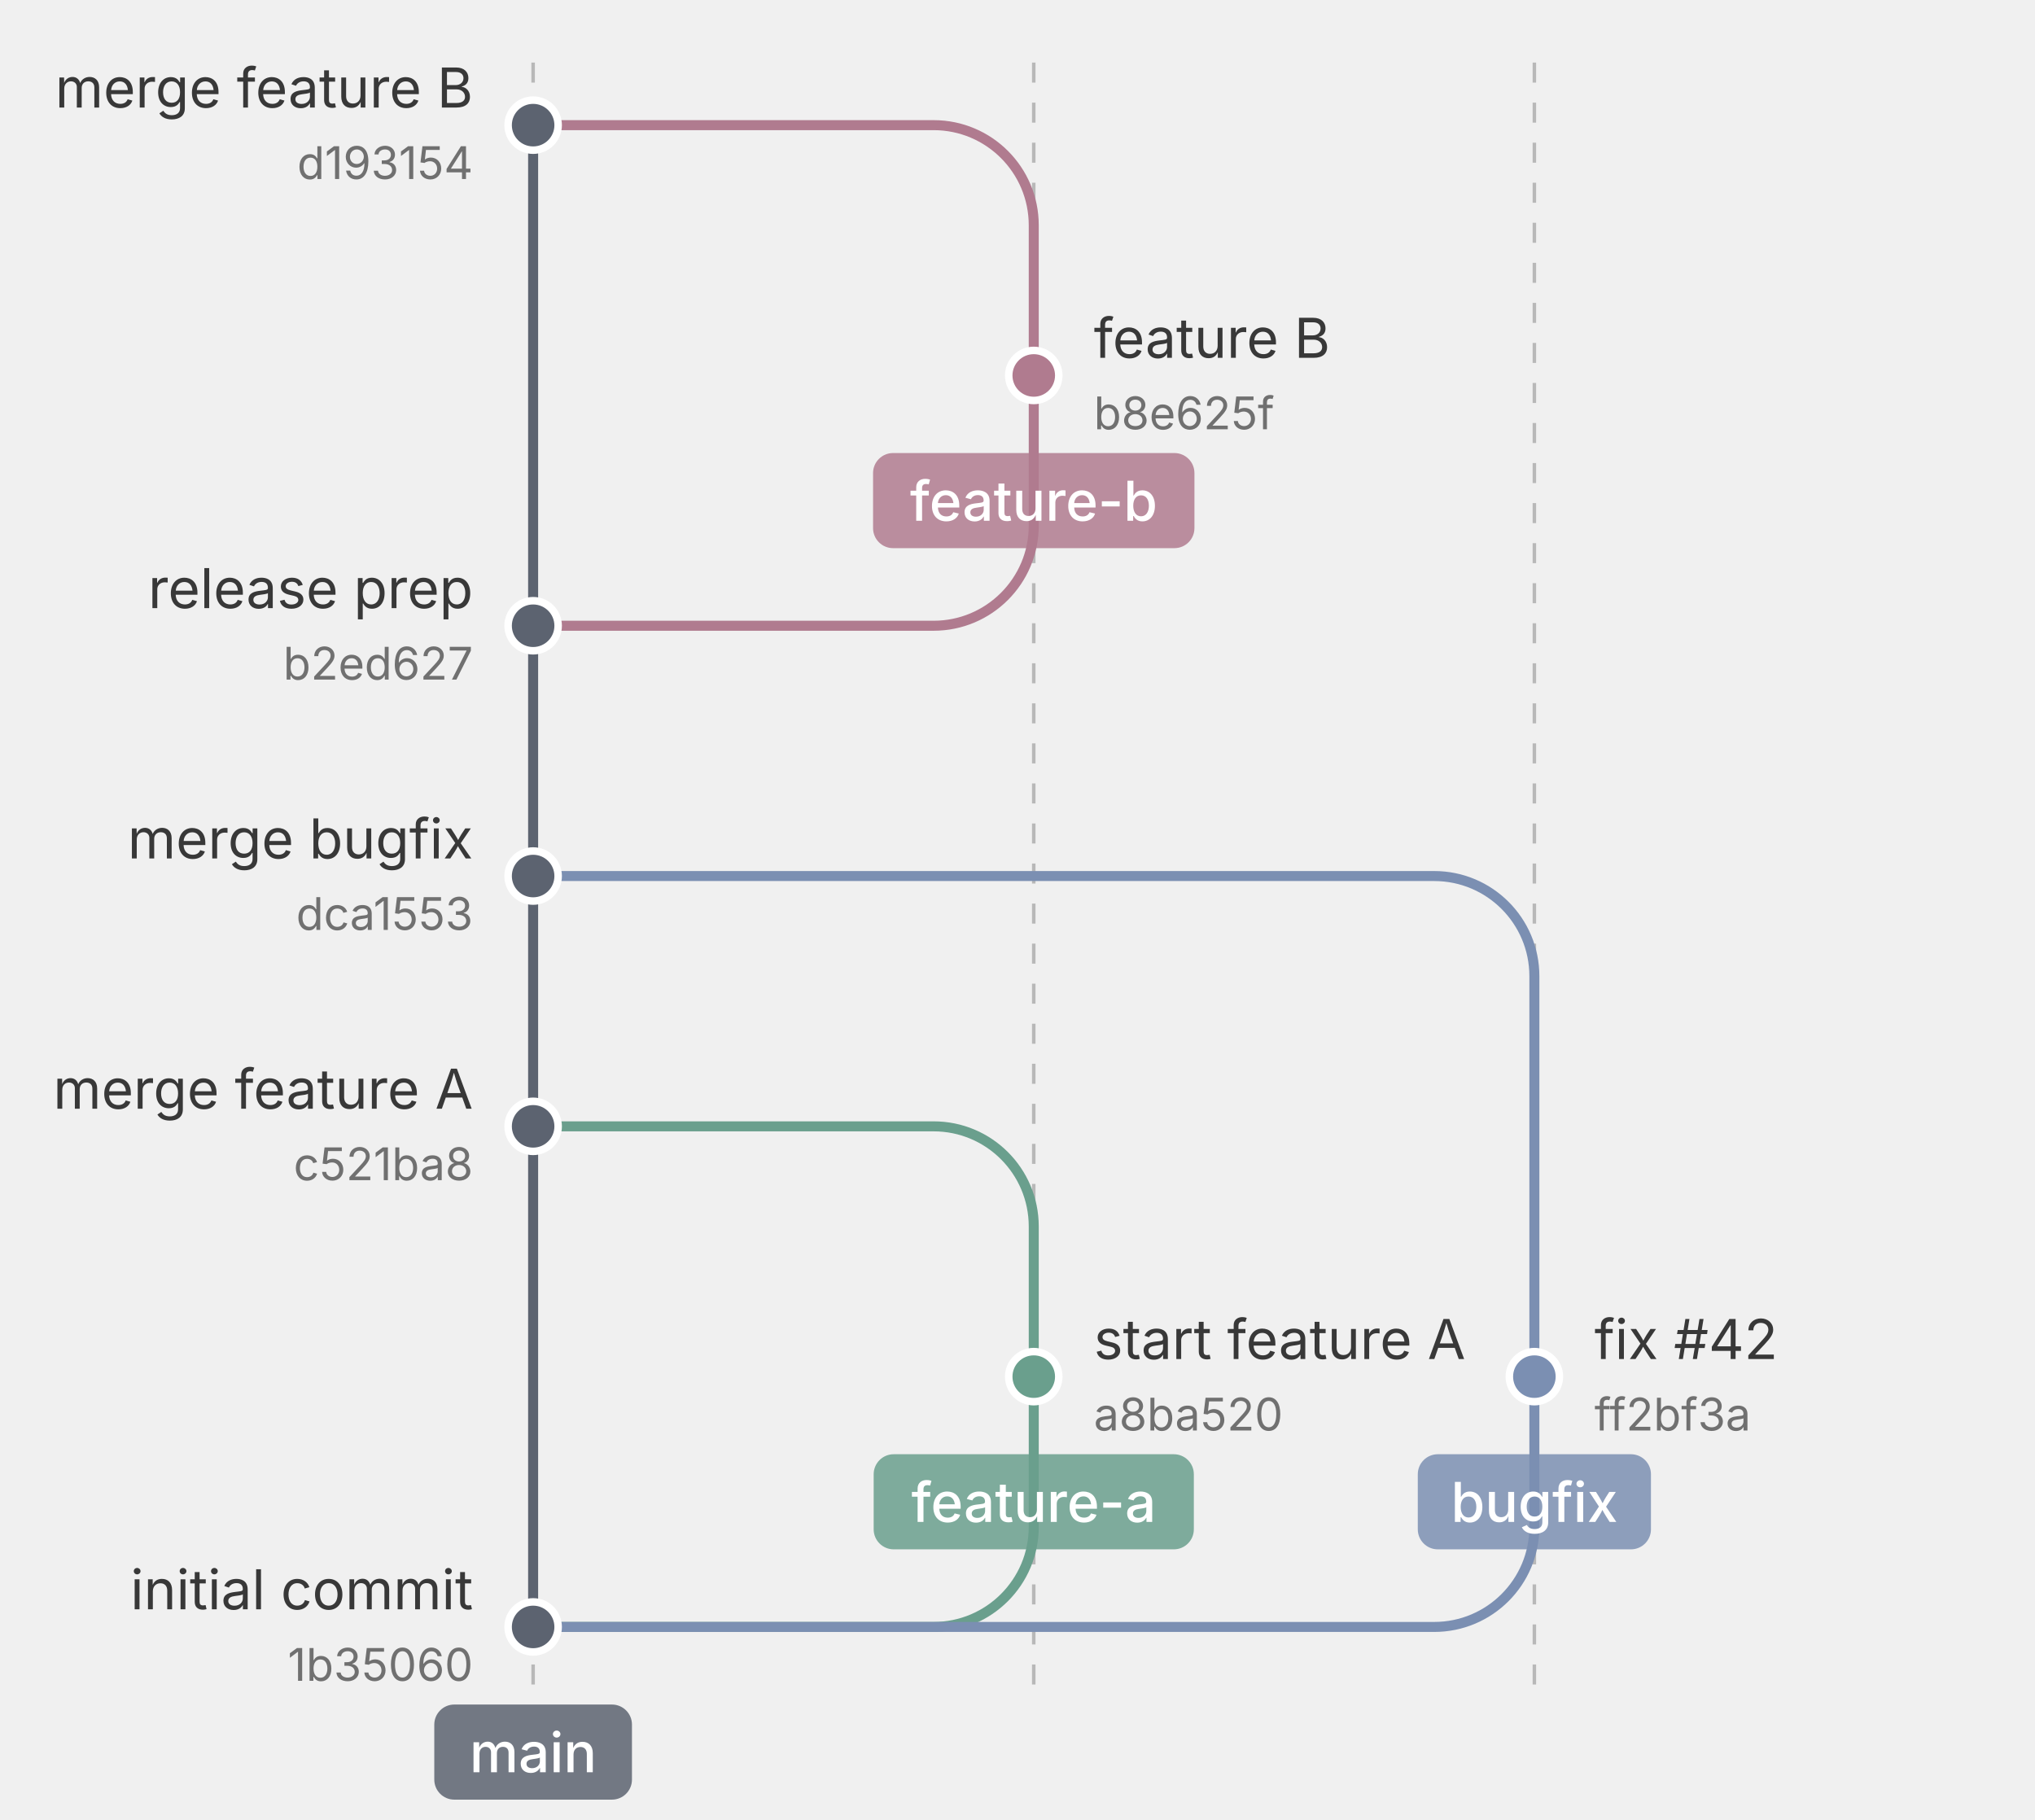
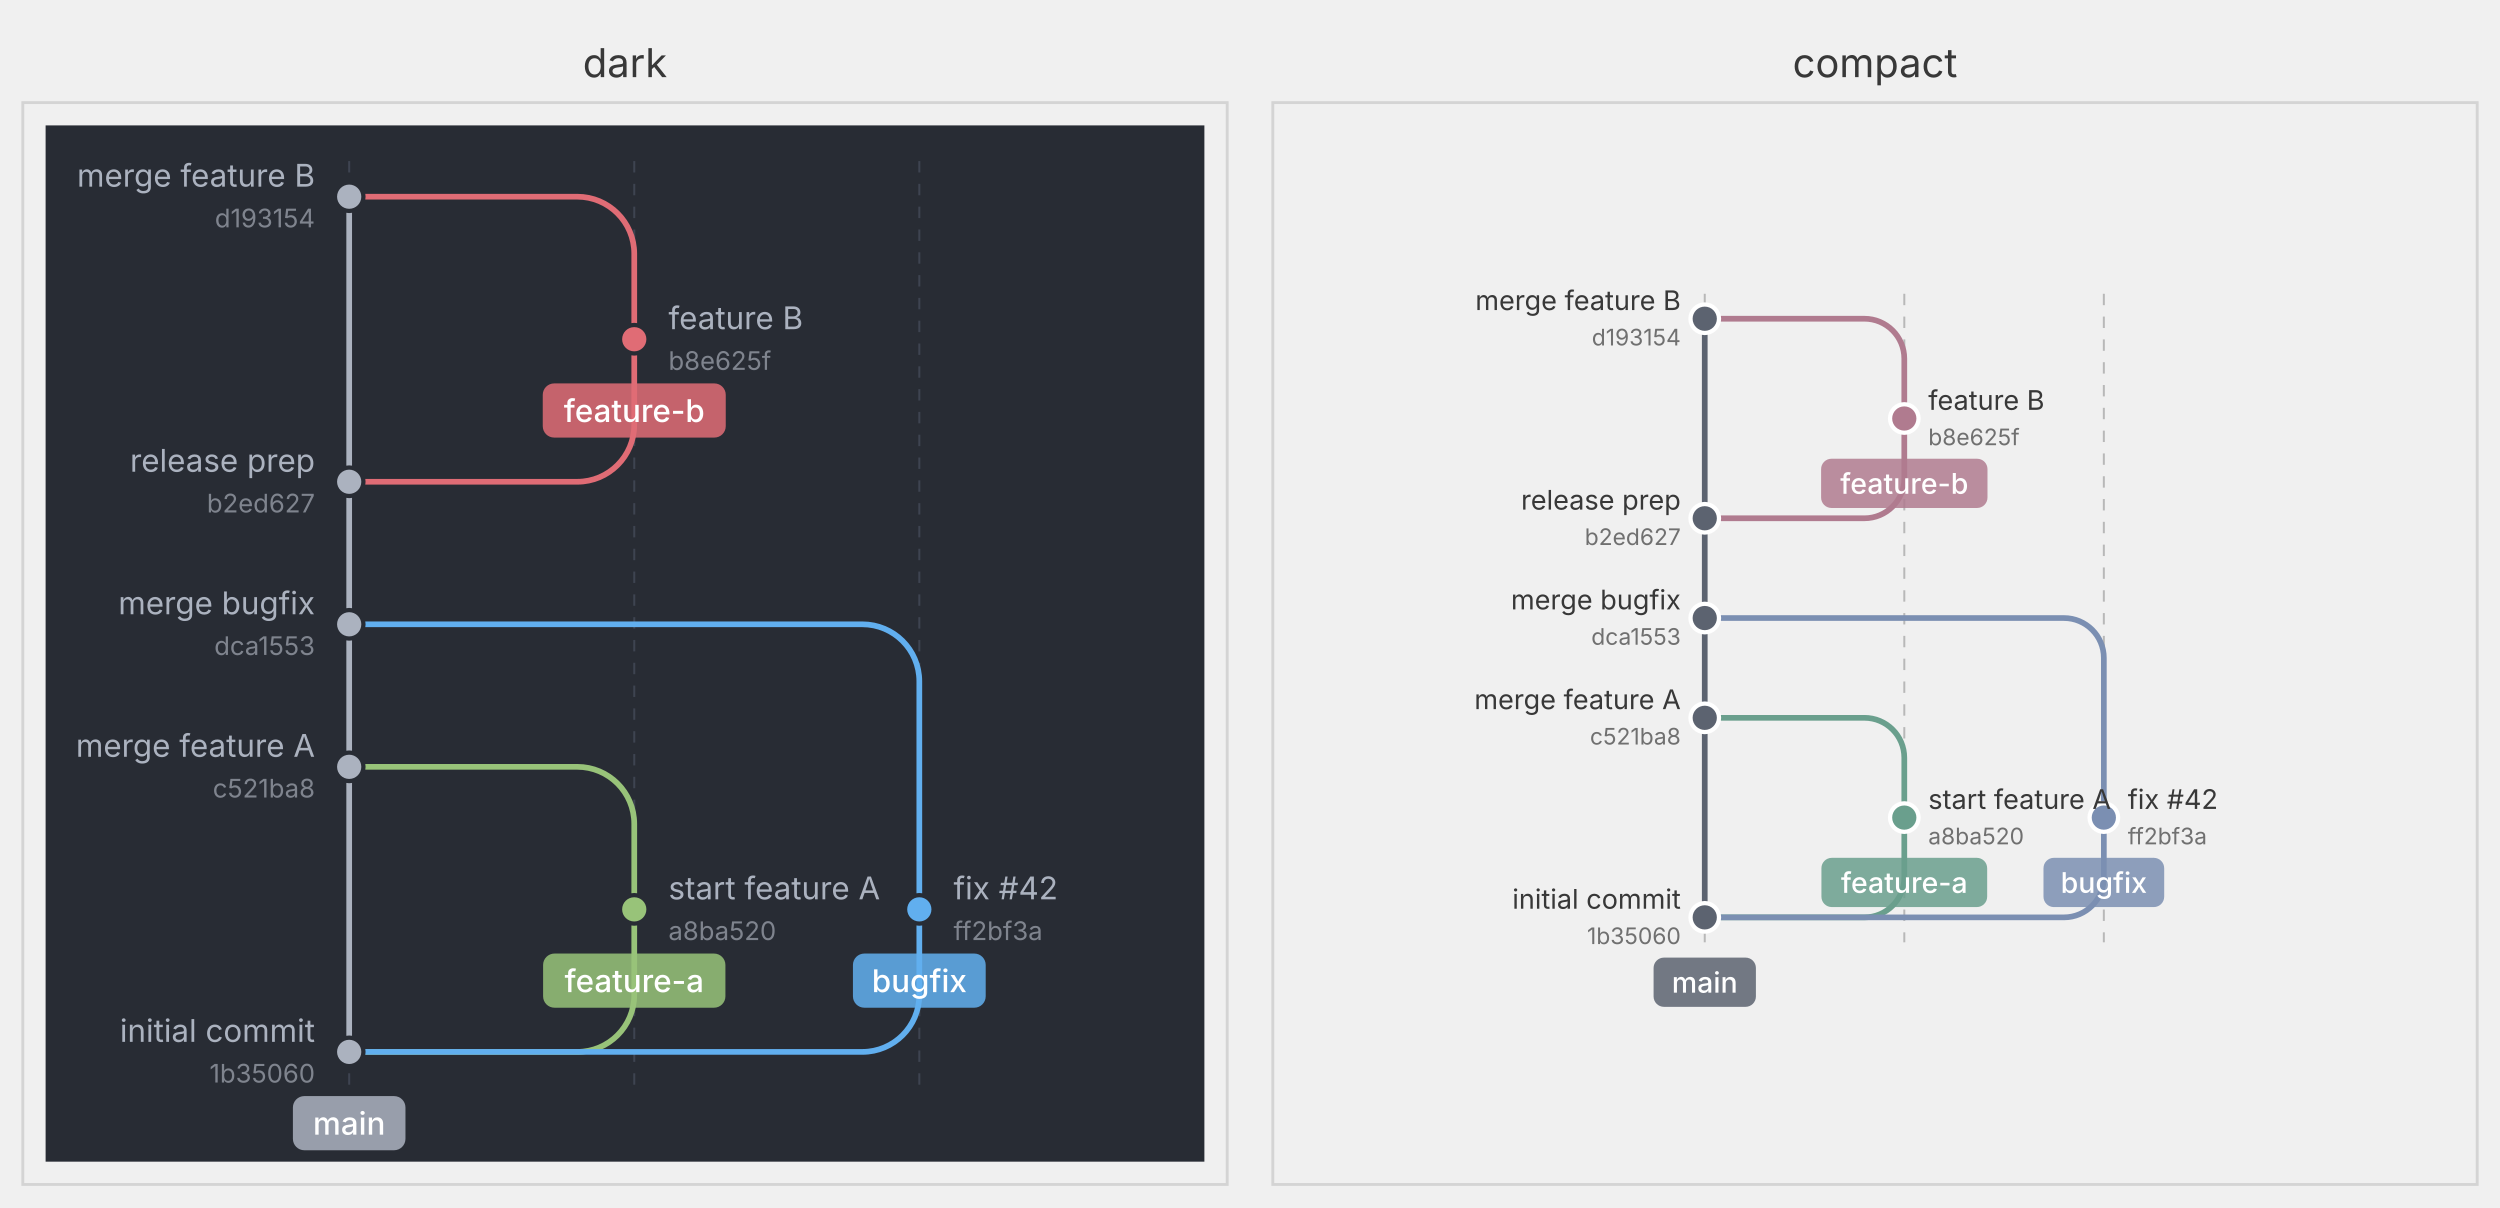
- <svg xmlns="http://www.w3.org/2000/svg" width="406.492" height="363.5" viewBox="0 0 406.492 363.5">
+ <svg xmlns="http://www.w3.org/2000/svg" width="876.984" height="423.5" viewBox="0 0 876.984 423.5">
  <defs>
</defs>
-   <path d="M106.492,12.5 L106.492,337.5" stroke="#b8b8b8" stroke-width="0.7" stroke-dasharray="4,4" />
-   <path d="M206.492,12.5 L206.492,337.5" stroke="#b8b8b8" stroke-width="0.7" stroke-dasharray="4,4" />
-   <path d="M306.492,12.5 L306.492,337.5" stroke="#b8b8b8" stroke-width="0.7" stroke-dasharray="4,4" />
-   <path d="M106.492,325.0 L186.492,325.0 A20,20,0,0,0,206.492,305.0 L206.492,275.0" stroke="#6a9f8d" stroke-width="2" fill="none" stroke-linecap="round" />
-   <path d="M106.492,325.0 L286.492,325.0 A20,20,0,0,0,306.492,305.0 L306.492,275.0" stroke="#7b8fb2" stroke-width="2" fill="none" stroke-linecap="round" />
-   <path d="M106.492,125.0 L186.492,125.0 A20,20,0,0,0,206.492,105.0 L206.492,75.0" stroke="#b07b8f" stroke-width="2" fill="none" stroke-linecap="round" />
-   <path d="M206.492,275.0 L206.492,245.0 A20,20,0,0,0,186.492,225.0 L106.492,225.0" stroke="#6a9f8d" stroke-width="2" fill="none" stroke-linecap="round" />
-   <path d="M306.492,275.0 L306.492,195.0 A20,20,0,0,0,286.492,175.0 L106.492,175.0" stroke="#7b8fb2" stroke-width="2" fill="none" stroke-linecap="round" />
-   <path d="M206.492,75.0 L206.492,45.0 A20,20,0,0,0,186.492,25.0 L106.492,25.0" stroke="#b07b8f" stroke-width="2" fill="none" stroke-linecap="round" />
-   <path d="M106.492,325.0 L106.492,25.0" stroke="#5c6370" stroke-width="2" stroke-linecap="round" />
-   <rect x="86.75" y="340.5" width="39.484" height="19.0" rx="4" ry="4" fill="#5c6370" opacity="0.85" />
-   <text x="106.492" y="350.0" font-size="11.0" text-anchor="middle" dominant-baseline="middle" fill="white" font-family="'Inter', 'Helvetica Neue', Helvetica, Arial, sans-serif" font-weight="500">main</text>
-   <rect x="174.515" y="290.5" width="63.955" height="19.0" rx="4" ry="4" fill="#6a9f8d" opacity="0.85" />
-   <text x="206.492" y="300.0" font-size="11.0" text-anchor="middle" dominant-baseline="middle" fill="white" font-family="'Inter', 'Helvetica Neue', Helvetica, Arial, sans-serif" font-weight="500">feature-a</text>
-   <rect x="283.205" y="290.5" width="46.574" height="19.0" rx="4" ry="4" fill="#7b8fb2" opacity="0.85" />
-   <text x="306.492" y="300.0" font-size="11.0" text-anchor="middle" dominant-baseline="middle" fill="white" font-family="'Inter', 'Helvetica Neue', Helvetica, Arial, sans-serif" font-weight="500">bugfix</text>
-   <rect x="174.394" y="90.5" width="64.196" height="19.0" rx="4" ry="4" fill="#b07b8f" opacity="0.85" />
-   <text x="206.492" y="100.0" font-size="11.0" text-anchor="middle" dominant-baseline="middle" fill="white" font-family="'Inter', 'Helvetica Neue', Helvetica, Arial, sans-serif" font-weight="500">feature-b</text>
-   <circle cx="106.492" cy="325.0" r="5" fill="#5c6370" stroke="white" stroke-width="1.5" />
-   <circle cx="206.492" cy="275.0" r="5" fill="#6a9f8d" stroke="white" stroke-width="1.5" />
-   <circle cx="306.492" cy="275.0" r="5" fill="#7b8fb2" stroke="white" stroke-width="1.5" />
-   <circle cx="106.492" cy="225.0" r="5" fill="#5c6370" stroke="white" stroke-width="1.5" />
-   <circle cx="106.492" cy="175.0" r="5" fill="#5c6370" stroke="white" stroke-width="1.5" />
-   <circle cx="106.492" cy="125.0" r="5" fill="#5c6370" stroke="white" stroke-width="1.5" />
-   <circle cx="206.492" cy="75.0" r="5" fill="#b07b8f" stroke="white" stroke-width="1.5" />
-   <circle cx="106.492" cy="25.0" r="5" fill="#5c6370" stroke="white" stroke-width="1.5" />
-   <text x="94.492" y="317.5" font-size="11.0" text-anchor="end" dominant-baseline="middle" fill="#383838" font-family="'Inter', 'Helvetica Neue', Helvetica, Arial, sans-serif" font-weight="400">initial commit</text>
-   <text x="94.492" y="332.5" font-size="9.0" text-anchor="end" dominant-baseline="middle" fill="#707070" font-family="'Inter', 'Helvetica Neue', Helvetica, Arial, sans-serif" font-weight="400">1b35060</text>
-   <text x="218.492" y="267.5" font-size="11.0" text-anchor="start" dominant-baseline="middle" fill="#383838" font-family="'Inter', 'Helvetica Neue', Helvetica, Arial, sans-serif" font-weight="400">start feature A</text>
-   <text x="218.492" y="282.5" font-size="9.0" text-anchor="start" dominant-baseline="middle" fill="#707070" font-family="'Inter', 'Helvetica Neue', Helvetica, Arial, sans-serif" font-weight="400">a8ba520</text>
-   <text x="318.492" y="267.5" font-size="11.0" text-anchor="start" dominant-baseline="middle" fill="#383838" font-family="'Inter', 'Helvetica Neue', Helvetica, Arial, sans-serif" font-weight="400">fix #42</text>
-   <text x="318.492" y="282.5" font-size="9.0" text-anchor="start" dominant-baseline="middle" fill="#707070" font-family="'Inter', 'Helvetica Neue', Helvetica, Arial, sans-serif" font-weight="400">ff2bf3a</text>
-   <text x="94.492" y="217.5" font-size="11.0" text-anchor="end" dominant-baseline="middle" fill="#383838" font-family="'Inter', 'Helvetica Neue', Helvetica, Arial, sans-serif" font-weight="400">merge feature A</text>
-   <text x="94.492" y="232.5" font-size="9.0" text-anchor="end" dominant-baseline="middle" fill="#707070" font-family="'Inter', 'Helvetica Neue', Helvetica, Arial, sans-serif" font-weight="400">c521ba8</text>
-   <text x="94.492" y="167.5" font-size="11.0" text-anchor="end" dominant-baseline="middle" fill="#383838" font-family="'Inter', 'Helvetica Neue', Helvetica, Arial, sans-serif" font-weight="400">merge bugfix</text>
-   <text x="94.492" y="182.5" font-size="9.0" text-anchor="end" dominant-baseline="middle" fill="#707070" font-family="'Inter', 'Helvetica Neue', Helvetica, Arial, sans-serif" font-weight="400">dca1553</text>
-   <text x="94.492" y="117.5" font-size="11.0" text-anchor="end" dominant-baseline="middle" fill="#383838" font-family="'Inter', 'Helvetica Neue', Helvetica, Arial, sans-serif" font-weight="400">release prep</text>
-   <text x="94.492" y="132.5" font-size="9.0" text-anchor="end" dominant-baseline="middle" fill="#707070" font-family="'Inter', 'Helvetica Neue', Helvetica, Arial, sans-serif" font-weight="400">b2ed627</text>
-   <text x="218.492" y="67.5" font-size="11.0" text-anchor="start" dominant-baseline="middle" fill="#383838" font-family="'Inter', 'Helvetica Neue', Helvetica, Arial, sans-serif" font-weight="400">feature B</text>
-   <text x="218.492" y="82.5" font-size="9.0" text-anchor="start" dominant-baseline="middle" fill="#707070" font-family="'Inter', 'Helvetica Neue', Helvetica, Arial, sans-serif" font-weight="400">b8e625f</text>
-   <text x="94.492" y="17.5" font-size="11.0" text-anchor="end" dominant-baseline="middle" fill="#383838" font-family="'Inter', 'Helvetica Neue', Helvetica, Arial, sans-serif" font-weight="400">merge feature B</text>
-   <text x="94.492" y="32.5" font-size="9.0" text-anchor="end" dominant-baseline="middle" fill="#707070" font-family="'Inter', 'Helvetica Neue', Helvetica, Arial, sans-serif" font-weight="400">d193154</text>
+   <text x="219.246" y="22.0" font-size="14" text-anchor="middle" dominant-baseline="middle" font-family="'Inter', 'Helvetica Neue', Helvetica, Arial, sans-serif" fill="#383838">dark</text>
+   <rect x="8.0" y="36" width="422.492" height="379.5" stroke="#d4d4d4" stroke-width="1" fill="none" />
+   <svg x="16.0" y="44.0" width="406.492" height="363.5" viewBox="0 0 406.492 363.5">
+     <defs>
+ </defs>
+     <rect x="0" y="0" width="406.492" height="363.5" fill="#282c34" />
+     <path d="M106.492,12.5 L106.492,337.5" stroke="#3e4451" stroke-width="0.7" stroke-dasharray="4,4" />
+     <path d="M206.492,12.5 L206.492,337.5" stroke="#3e4451" stroke-width="0.7" stroke-dasharray="4,4" />
+     <path d="M306.492,12.5 L306.492,337.5" stroke="#3e4451" stroke-width="0.7" stroke-dasharray="4,4" />
+     <path d="M106.492,325.0 L186.492,325.0 A20,20,0,0,0,206.492,305.0 L206.492,275.0" stroke="#98c379" stroke-width="2" fill="none" stroke-linecap="round" />
+     <path d="M106.492,325.0 L286.492,325.0 A20,20,0,0,0,306.492,305.0 L306.492,275.0" stroke="#61afef" stroke-width="2" fill="none" stroke-linecap="round" />
+     <path d="M106.492,125.0 L186.492,125.0 A20,20,0,0,0,206.492,105.0 L206.492,75.0" stroke="#e06c75" stroke-width="2" fill="none" stroke-linecap="round" />
+     <path d="M206.492,275.0 L206.492,245.0 A20,20,0,0,0,186.492,225.0 L106.492,225.0" stroke="#98c379" stroke-width="2" fill="none" stroke-linecap="round" />
+     <path d="M306.492,275.0 L306.492,195.0 A20,20,0,0,0,286.492,175.0 L106.492,175.0" stroke="#61afef" stroke-width="2" fill="none" stroke-linecap="round" />
+     <path d="M206.492,75.0 L206.492,45.0 A20,20,0,0,0,186.492,25.0 L106.492,25.0" stroke="#e06c75" stroke-width="2" fill="none" stroke-linecap="round" />
+     <path d="M106.492,325.0 L106.492,25.0" stroke="#abb2bf" stroke-width="2" stroke-linecap="round" />
+     <rect x="86.75" y="340.5" width="39.484" height="19.0" rx="4" ry="4" fill="#abb2bf" opacity="0.85" />
+     <text x="106.492" y="350.0" font-size="11.0" text-anchor="middle" dominant-baseline="middle" fill="white" font-family="'Inter', 'Helvetica Neue', Helvetica, Arial, sans-serif" font-weight="500">main</text>
+     <rect x="174.515" y="290.5" width="63.955" height="19.0" rx="4" ry="4" fill="#98c379" opacity="0.85" />
+     <text x="206.492" y="300.0" font-size="11.0" text-anchor="middle" dominant-baseline="middle" fill="white" font-family="'Inter', 'Helvetica Neue', Helvetica, Arial, sans-serif" font-weight="500">feature-a</text>
+     <rect x="283.205" y="290.5" width="46.574" height="19.0" rx="4" ry="4" fill="#61afef" opacity="0.85" />
+     <text x="306.492" y="300.0" font-size="11.0" text-anchor="middle" dominant-baseline="middle" fill="white" font-family="'Inter', 'Helvetica Neue', Helvetica, Arial, sans-serif" font-weight="500">bugfix</text>
+     <rect x="174.394" y="90.5" width="64.196" height="19.0" rx="4" ry="4" fill="#e06c75" opacity="0.85" />
+     <text x="206.492" y="100.0" font-size="11.0" text-anchor="middle" dominant-baseline="middle" fill="white" font-family="'Inter', 'Helvetica Neue', Helvetica, Arial, sans-serif" font-weight="500">feature-b</text>
+     <circle cx="106.492" cy="325.0" r="5" fill="#abb2bf" stroke="#282c34" stroke-width="1.5" />
+     <circle cx="206.492" cy="275.0" r="5" fill="#98c379" stroke="#282c34" stroke-width="1.5" />
+     <circle cx="306.492" cy="275.0" r="5" fill="#61afef" stroke="#282c34" stroke-width="1.5" />
+     <circle cx="106.492" cy="225.0" r="5" fill="#abb2bf" stroke="#282c34" stroke-width="1.5" />
+     <circle cx="106.492" cy="175.0" r="5" fill="#abb2bf" stroke="#282c34" stroke-width="1.5" />
+     <circle cx="106.492" cy="125.0" r="5" fill="#abb2bf" stroke="#282c34" stroke-width="1.5" />
+     <circle cx="206.492" cy="75.0" r="5" fill="#e06c75" stroke="#282c34" stroke-width="1.5" />
+     <circle cx="106.492" cy="25.0" r="5" fill="#abb2bf" stroke="#282c34" stroke-width="1.5" />
+     <text x="94.492" y="317.5" font-size="11.0" text-anchor="end" dominant-baseline="middle" fill="#abb2bf" font-family="'Inter', 'Helvetica Neue', Helvetica, Arial, sans-serif" font-weight="400">initial commit</text>
+     <text x="94.492" y="332.5" font-size="9.0" text-anchor="end" dominant-baseline="middle" fill="#7f848e" font-family="'Inter', 'Helvetica Neue', Helvetica, Arial, sans-serif" font-weight="400">1b35060</text>
+     <text x="218.492" y="267.5" font-size="11.0" text-anchor="start" dominant-baseline="middle" fill="#abb2bf" font-family="'Inter', 'Helvetica Neue', Helvetica, Arial, sans-serif" font-weight="400">start feature A</text>
+     <text x="218.492" y="282.5" font-size="9.0" text-anchor="start" dominant-baseline="middle" fill="#7f848e" font-family="'Inter', 'Helvetica Neue', Helvetica, Arial, sans-serif" font-weight="400">a8ba520</text>
+     <text x="318.492" y="267.5" font-size="11.0" text-anchor="start" dominant-baseline="middle" fill="#abb2bf" font-family="'Inter', 'Helvetica Neue', Helvetica, Arial, sans-serif" font-weight="400">fix #42</text>
+     <text x="318.492" y="282.5" font-size="9.0" text-anchor="start" dominant-baseline="middle" fill="#7f848e" font-family="'Inter', 'Helvetica Neue', Helvetica, Arial, sans-serif" font-weight="400">ff2bf3a</text>
+     <text x="94.492" y="217.5" font-size="11.0" text-anchor="end" dominant-baseline="middle" fill="#abb2bf" font-family="'Inter', 'Helvetica Neue', Helvetica, Arial, sans-serif" font-weight="400">merge feature A</text>
+     <text x="94.492" y="232.5" font-size="9.0" text-anchor="end" dominant-baseline="middle" fill="#7f848e" font-family="'Inter', 'Helvetica Neue', Helvetica, Arial, sans-serif" font-weight="400">c521ba8</text>
+     <text x="94.492" y="167.5" font-size="11.0" text-anchor="end" dominant-baseline="middle" fill="#abb2bf" font-family="'Inter', 'Helvetica Neue', Helvetica, Arial, sans-serif" font-weight="400">merge bugfix</text>
+     <text x="94.492" y="182.5" font-size="9.0" text-anchor="end" dominant-baseline="middle" fill="#7f848e" font-family="'Inter', 'Helvetica Neue', Helvetica, Arial, sans-serif" font-weight="400">dca1553</text>
+     <text x="94.492" y="117.5" font-size="11.0" text-anchor="end" dominant-baseline="middle" fill="#abb2bf" font-family="'Inter', 'Helvetica Neue', Helvetica, Arial, sans-serif" font-weight="400">release prep</text>
+     <text x="94.492" y="132.5" font-size="9.0" text-anchor="end" dominant-baseline="middle" fill="#7f848e" font-family="'Inter', 'Helvetica Neue', Helvetica, Arial, sans-serif" font-weight="400">b2ed627</text>
+     <text x="218.492" y="67.5" font-size="11.0" text-anchor="start" dominant-baseline="middle" fill="#abb2bf" font-family="'Inter', 'Helvetica Neue', Helvetica, Arial, sans-serif" font-weight="400">feature B</text>
+     <text x="218.492" y="82.5" font-size="9.0" text-anchor="start" dominant-baseline="middle" fill="#7f848e" font-family="'Inter', 'Helvetica Neue', Helvetica, Arial, sans-serif" font-weight="400">b8e625f</text>
+     <text x="94.492" y="17.5" font-size="11.0" text-anchor="end" dominant-baseline="middle" fill="#abb2bf" font-family="'Inter', 'Helvetica Neue', Helvetica, Arial, sans-serif" font-weight="400">merge feature B</text>
+     <text x="94.492" y="32.5" font-size="9.0" text-anchor="end" dominant-baseline="middle" fill="#7f848e" font-family="'Inter', 'Helvetica Neue', Helvetica, Arial, sans-serif" font-weight="400">d193154</text>
+   </svg>
+   <text x="657.738" y="22.0" font-size="14" text-anchor="middle" dominant-baseline="middle" font-family="'Inter', 'Helvetica Neue', Helvetica, Arial, sans-serif" fill="#383838">compact</text>
+   <rect x="446.492" y="36" width="422.492" height="379.5" stroke="#d4d4d4" stroke-width="1" fill="none" />
+   <svg x="507.462" y="94.307" width="300.552" height="262.886" viewBox="0 0 300.552 262.886">
+     <defs>
+ </defs>
+     <path d="M90.552,8.75 L90.552,236.25" stroke="#b8b8b8" stroke-width="0.7" stroke-dasharray="4,4" />
+     <path d="M160.552,8.75 L160.552,236.25" stroke="#b8b8b8" stroke-width="0.7" stroke-dasharray="4,4" />
+     <path d="M230.552,8.75 L230.552,236.25" stroke="#b8b8b8" stroke-width="0.7" stroke-dasharray="4,4" />
+     <path d="M90.552,227.5 L146.552,227.5 A14,14,0,0,0,160.552,213.5 L160.552,192.5" stroke="#6a9f8d" stroke-width="2" fill="none" stroke-linecap="round" />
+     <path d="M90.552,227.5 L216.552,227.5 A14,14,0,0,0,230.552,213.5 L230.552,192.5" stroke="#7b8fb2" stroke-width="2" fill="none" stroke-linecap="round" />
+     <path d="M90.552,87.5 L146.552,87.5 A14,14,0,0,0,160.552,73.5 L160.552,52.5" stroke="#b07b8f" stroke-width="2" fill="none" stroke-linecap="round" />
+     <path d="M160.552,192.5 L160.552,171.5 A14,14,0,0,0,146.552,157.5 L90.552,157.5" stroke="#6a9f8d" stroke-width="2" fill="none" stroke-linecap="round" />
+     <path d="M230.552,192.5 L230.552,136.5 A14,14,0,0,0,216.552,122.5 L90.552,122.5" stroke="#7b8fb2" stroke-width="2" fill="none" stroke-linecap="round" />
+     <path d="M160.552,52.5 L160.552,31.5 A14,14,0,0,0,146.552,17.5 L90.552,17.5" stroke="#b07b8f" stroke-width="2" fill="none" stroke-linecap="round" />
+     <path d="M90.552,227.5 L90.552,17.5" stroke="#5c6370" stroke-width="2" stroke-linecap="round" />
+     <rect x="72.605" y="241.614" width="35.894" height="17.273" rx="3.636" ry="3.636" fill="#5c6370" opacity="0.85" />
+     <text x="90.552" y="250.25" font-size="10.0" text-anchor="middle" dominant-baseline="middle" fill="white" font-family="'Inter', 'Helvetica Neue', Helvetica, Arial, sans-serif" font-weight="500">main</text>
+     <rect x="131.482" y="206.614" width="58.141" height="17.273" rx="3.636" ry="3.636" fill="#6a9f8d" opacity="0.85" />
+     <text x="160.552" y="215.25" font-size="10.0" text-anchor="middle" dominant-baseline="middle" fill="white" font-family="'Inter', 'Helvetica Neue', Helvetica, Arial, sans-serif" font-weight="500">feature-a</text>
+     <rect x="209.382" y="206.614" width="42.34" height="17.273" rx="3.636" ry="3.636" fill="#7b8fb2" opacity="0.85" />
+     <text x="230.552" y="215.25" font-size="10.0" text-anchor="middle" dominant-baseline="middle" fill="white" font-family="'Inter', 'Helvetica Neue', Helvetica, Arial, sans-serif" font-weight="500">bugfix</text>
+     <rect x="131.372" y="66.614" width="58.36" height="17.273" rx="3.636" ry="3.636" fill="#b07b8f" opacity="0.85" />
+     <text x="160.552" y="75.25" font-size="10.0" text-anchor="middle" dominant-baseline="middle" fill="white" font-family="'Inter', 'Helvetica Neue', Helvetica, Arial, sans-serif" font-weight="500">feature-b</text>
+     <circle cx="90.552" cy="227.5" r="5" fill="#5c6370" stroke="white" stroke-width="1.5" />
+     <circle cx="160.552" cy="192.5" r="5" fill="#6a9f8d" stroke="white" stroke-width="1.5" />
+     <circle cx="230.552" cy="192.5" r="5" fill="#7b8fb2" stroke="white" stroke-width="1.5" />
+     <circle cx="90.552" cy="157.5" r="5" fill="#5c6370" stroke="white" stroke-width="1.5" />
+     <circle cx="90.552" cy="122.5" r="5" fill="#5c6370" stroke="white" stroke-width="1.5" />
+     <circle cx="90.552" cy="87.5" r="5" fill="#5c6370" stroke="white" stroke-width="1.5" />
+     <circle cx="160.552" cy="52.5" r="5" fill="#b07b8f" stroke="white" stroke-width="1.5" />
+     <circle cx="90.552" cy="17.5" r="5" fill="#5c6370" stroke="white" stroke-width="1.5" />
+     <text x="82.152" y="221.023" font-size="9.5" text-anchor="end" dominant-baseline="middle" fill="#383838" font-family="'Inter', 'Helvetica Neue', Helvetica, Arial, sans-serif" font-weight="400">initial commit</text>
+     <text x="82.152" y="233.977" font-size="8.0" text-anchor="end" dominant-baseline="middle" fill="#707070" font-family="'Inter', 'Helvetica Neue', Helvetica, Arial, sans-serif" font-weight="400">1b35060</text>
+     <text x="168.952" y="186.023" font-size="9.5" text-anchor="start" dominant-baseline="middle" fill="#383838" font-family="'Inter', 'Helvetica Neue', Helvetica, Arial, sans-serif" font-weight="400">start feature A</text>
+     <text x="168.952" y="198.977" font-size="8.0" text-anchor="start" dominant-baseline="middle" fill="#707070" font-family="'Inter', 'Helvetica Neue', Helvetica, Arial, sans-serif" font-weight="400">a8ba520</text>
+     <text x="238.952" y="186.023" font-size="9.5" text-anchor="start" dominant-baseline="middle" fill="#383838" font-family="'Inter', 'Helvetica Neue', Helvetica, Arial, sans-serif" font-weight="400">fix #42</text>
+     <text x="238.952" y="198.977" font-size="8.0" text-anchor="start" dominant-baseline="middle" fill="#707070" font-family="'Inter', 'Helvetica Neue', Helvetica, Arial, sans-serif" font-weight="400">ff2bf3a</text>
+     <text x="82.152" y="151.023" font-size="9.5" text-anchor="end" dominant-baseline="middle" fill="#383838" font-family="'Inter', 'Helvetica Neue', Helvetica, Arial, sans-serif" font-weight="400">merge feature A</text>
+     <text x="82.152" y="163.977" font-size="8.0" text-anchor="end" dominant-baseline="middle" fill="#707070" font-family="'Inter', 'Helvetica Neue', Helvetica, Arial, sans-serif" font-weight="400">c521ba8</text>
+     <text x="82.152" y="116.023" font-size="9.5" text-anchor="end" dominant-baseline="middle" fill="#383838" font-family="'Inter', 'Helvetica Neue', Helvetica, Arial, sans-serif" font-weight="400">merge bugfix</text>
+     <text x="82.152" y="128.977" font-size="8.0" text-anchor="end" dominant-baseline="middle" fill="#707070" font-family="'Inter', 'Helvetica Neue', Helvetica, Arial, sans-serif" font-weight="400">dca1553</text>
+     <text x="82.152" y="81.023" font-size="9.5" text-anchor="end" dominant-baseline="middle" fill="#383838" font-family="'Inter', 'Helvetica Neue', Helvetica, Arial, sans-serif" font-weight="400">release prep</text>
+     <text x="82.152" y="93.977" font-size="8.0" text-anchor="end" dominant-baseline="middle" fill="#707070" font-family="'Inter', 'Helvetica Neue', Helvetica, Arial, sans-serif" font-weight="400">b2ed627</text>
+     <text x="168.952" y="46.023" font-size="9.5" text-anchor="start" dominant-baseline="middle" fill="#383838" font-family="'Inter', 'Helvetica Neue', Helvetica, Arial, sans-serif" font-weight="400">feature B</text>
+     <text x="168.952" y="58.977" font-size="8.0" text-anchor="start" dominant-baseline="middle" fill="#707070" font-family="'Inter', 'Helvetica Neue', Helvetica, Arial, sans-serif" font-weight="400">b8e625f</text>
+     <text x="82.152" y="11.023" font-size="9.5" text-anchor="end" dominant-baseline="middle" fill="#383838" font-family="'Inter', 'Helvetica Neue', Helvetica, Arial, sans-serif" font-weight="400">merge feature B</text>
+     <text x="82.152" y="23.977" font-size="8.0" text-anchor="end" dominant-baseline="middle" fill="#707070" font-family="'Inter', 'Helvetica Neue', Helvetica, Arial, sans-serif" font-weight="400">d193154</text>
+   </svg>
</svg>
